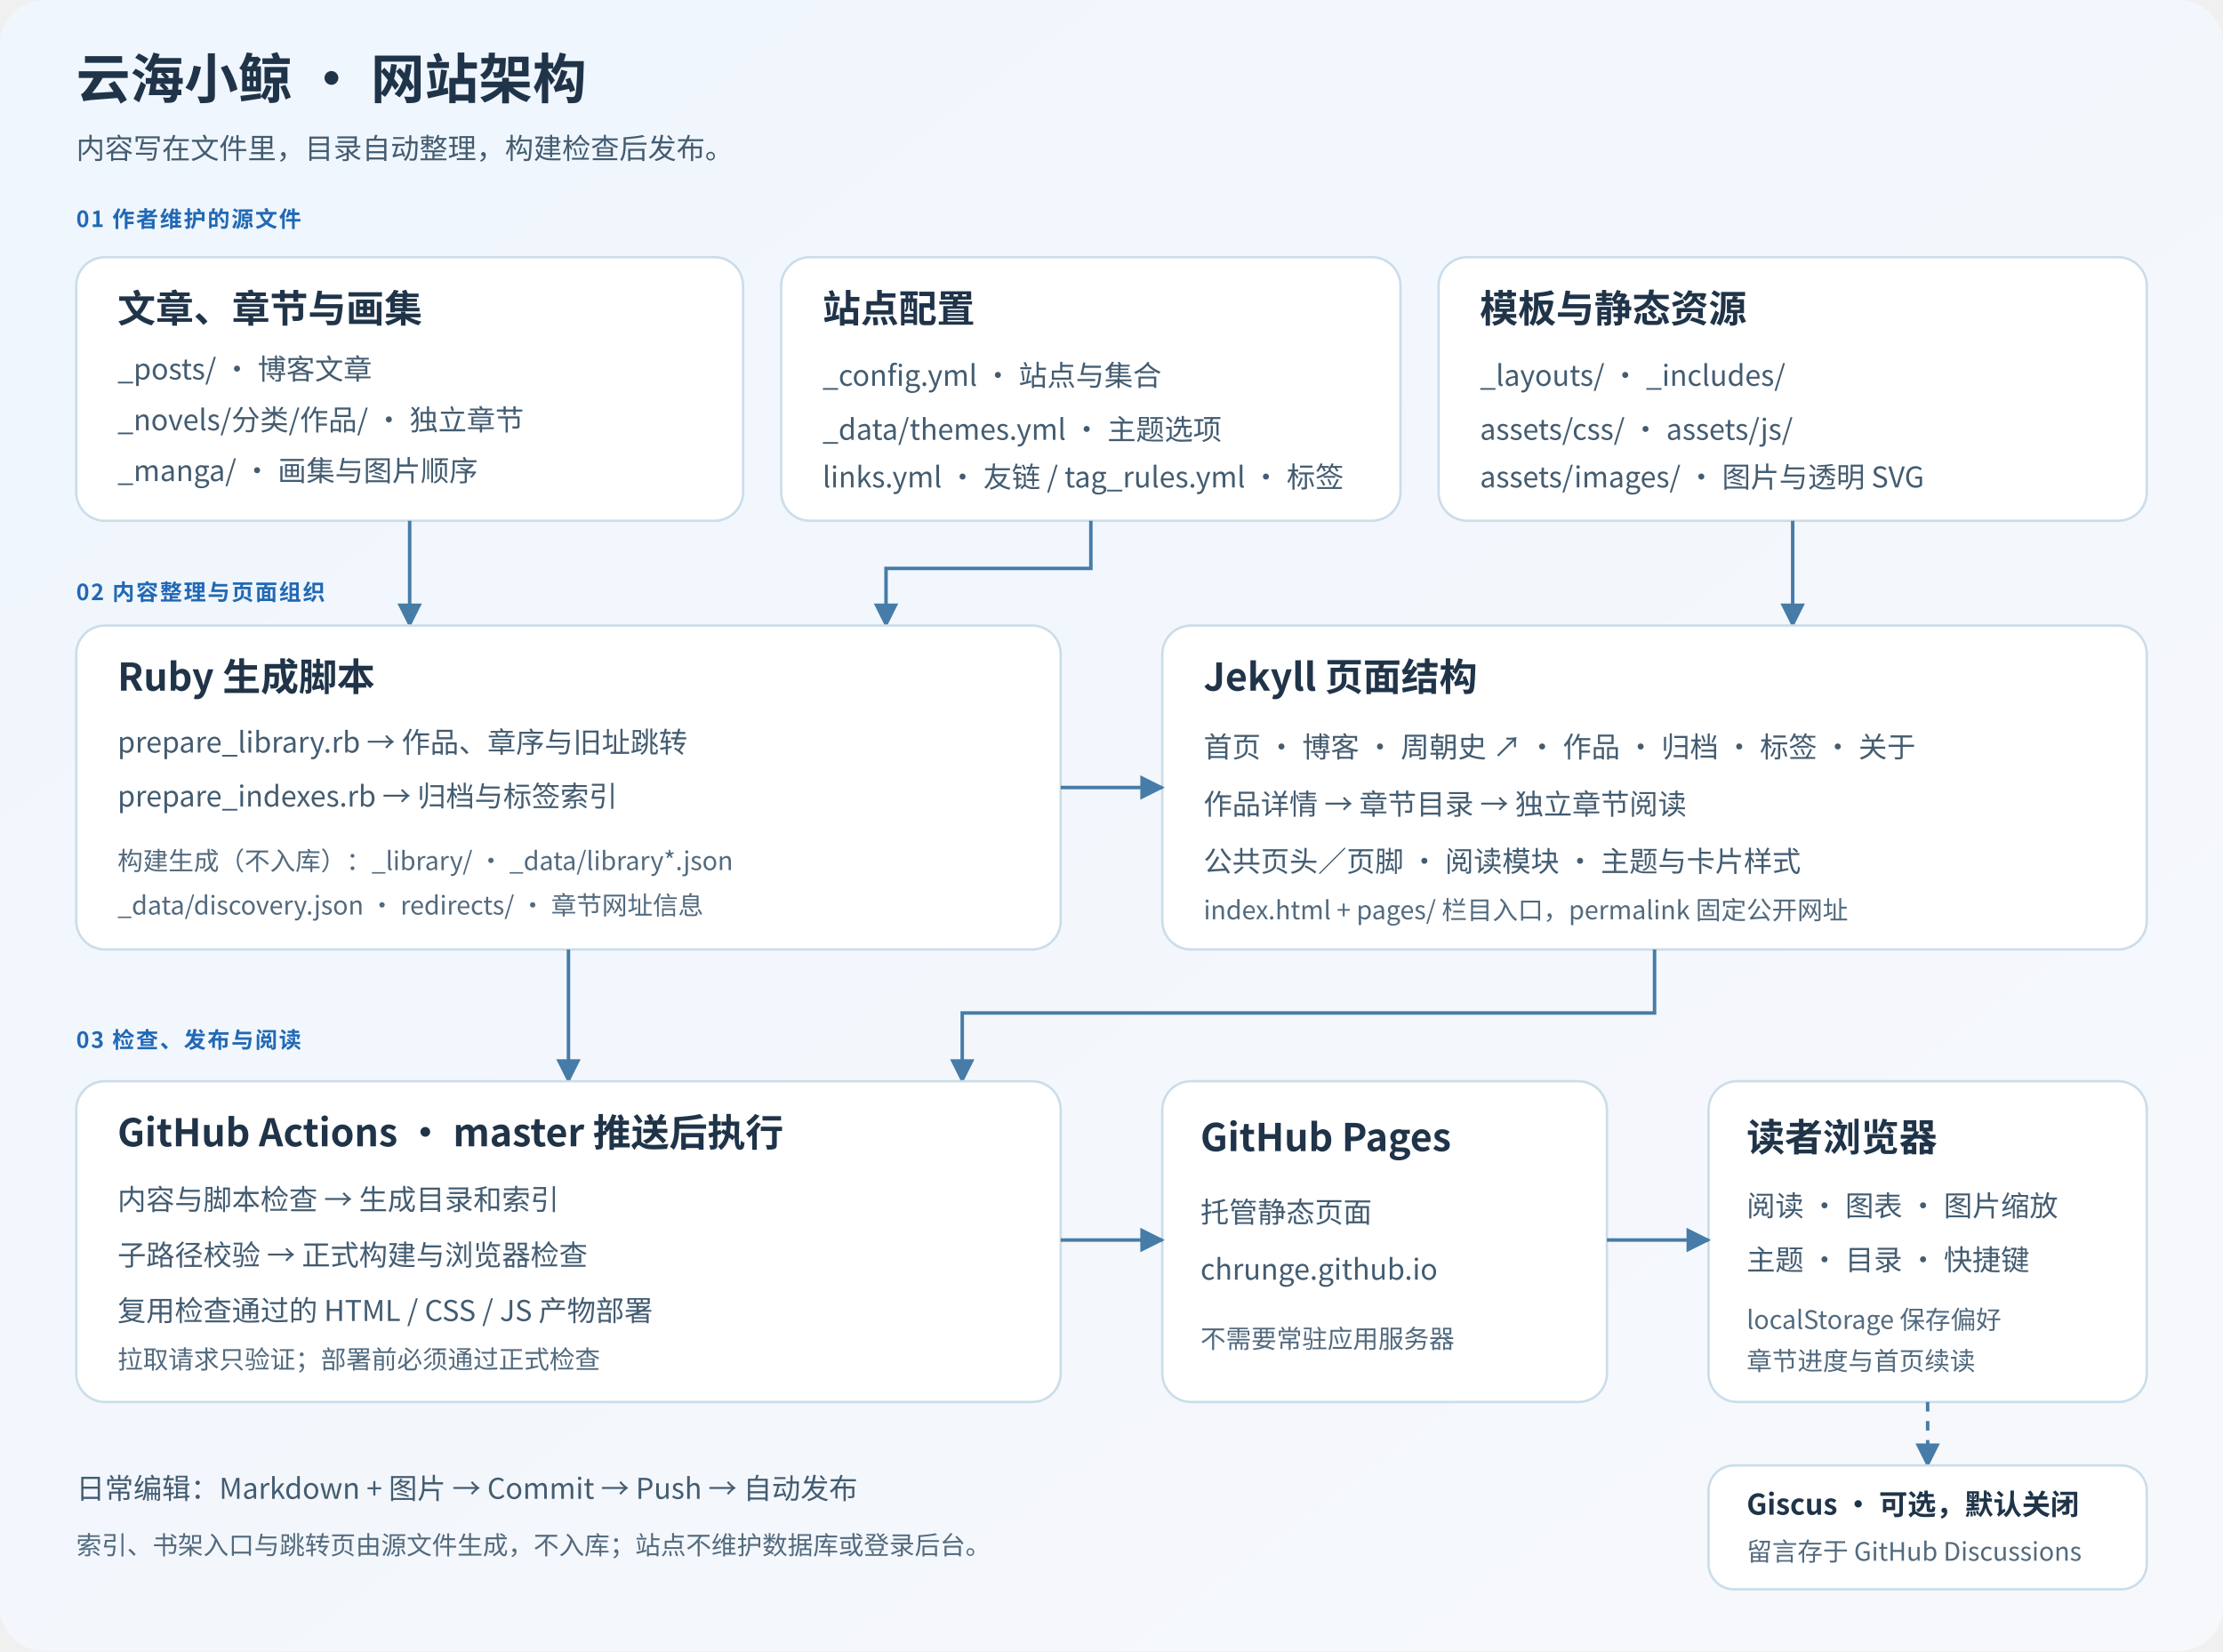
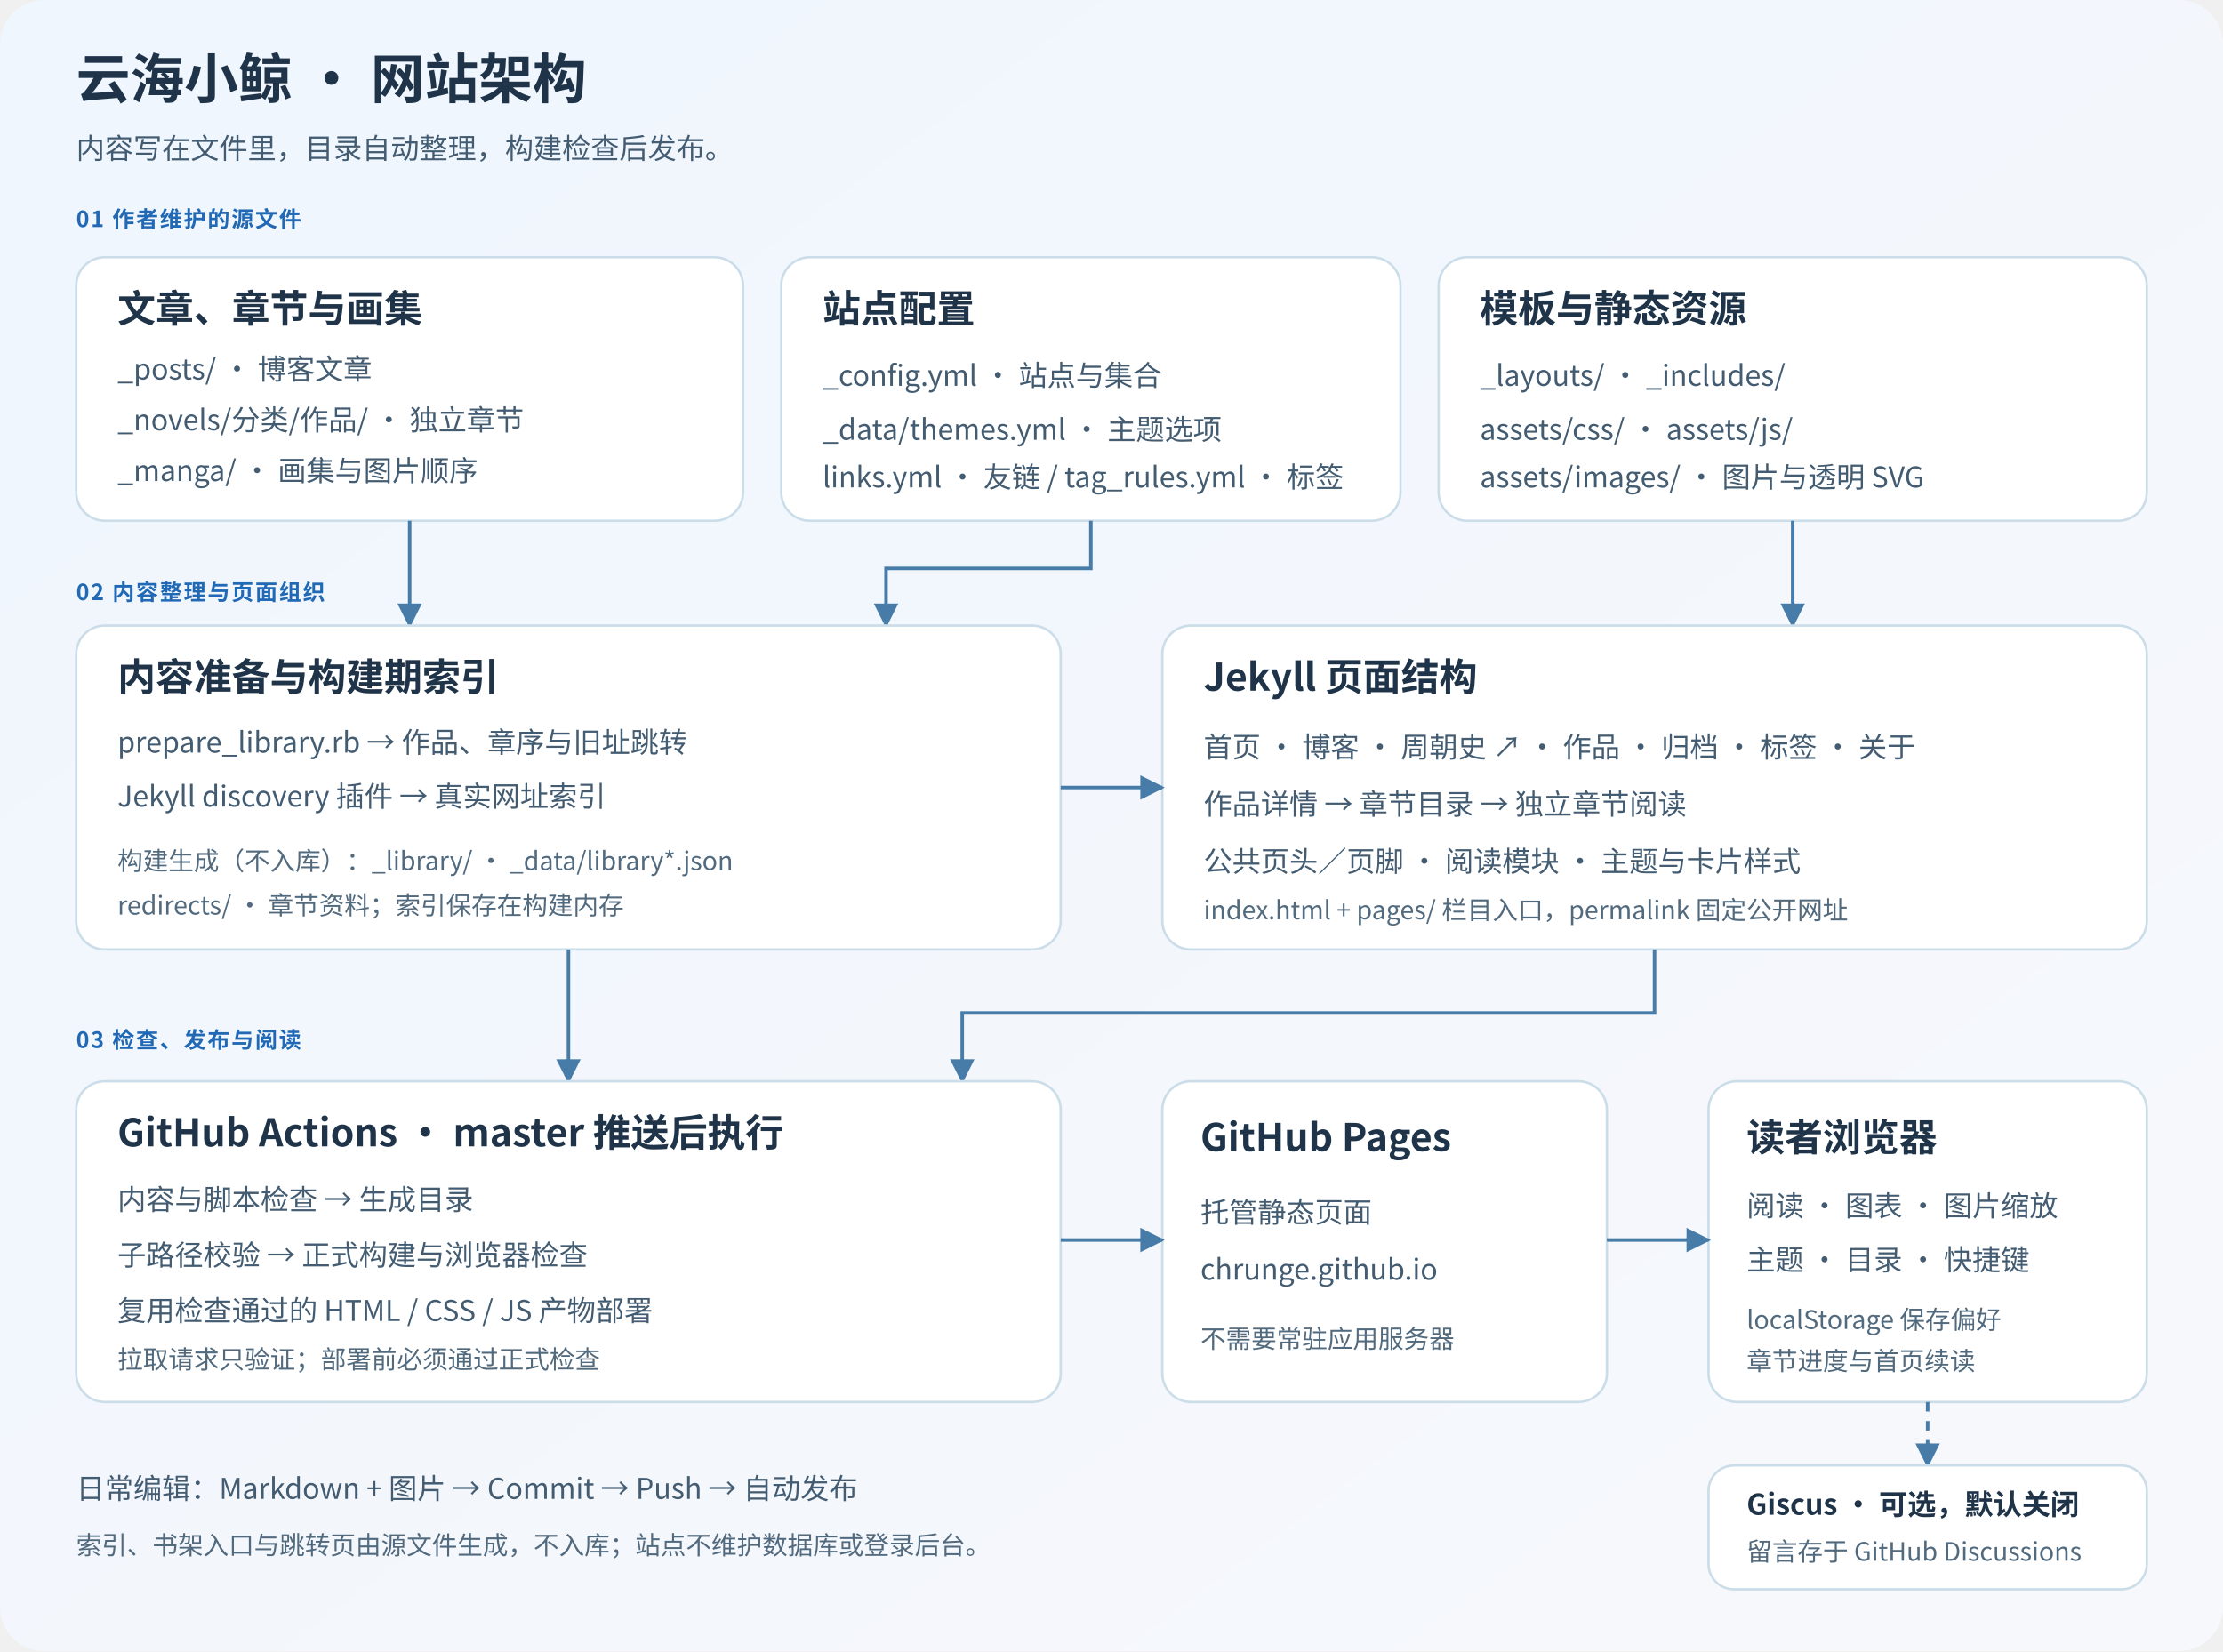
<svg xmlns="http://www.w3.org/2000/svg" width="1400" height="1040" viewBox="0 0 1400 1040" role="img" aria-labelledby="title description">
  <defs>
    <linearGradient id="background" x2="1" y2="1">
      <stop stop-color="#eff6fd" />
      <stop offset="1" stop-color="#f7f8fc" />
    </linearGradient>
    <marker id="arrow" viewBox="0 0 10 10" refX="9" refY="5" markerWidth="7" markerHeight="7" orient="auto">
      <path d="M0 0L10 5L0 10Z" fill="#467ca7" />
    </marker>
    <style>.heading{font-size:24px;font-weight:700;fill:#203449}.body{font-size:18px;fill:#435c71}.small{font-size:16px;fill:#526a7e}.eyebrow{font-size:14px;font-weight:700;letter-spacing:1px;fill:#2169b5}.box{fill:#fff;stroke:#cbdde9;stroke-width:1.5}.flow{fill:none;stroke:#467ca7;stroke-width:2.2;marker-end:url(#arrow)}</style>
  </defs>
  <rect width="1400" height="1040" rx="28" fill="url(#background)" />
  <g font-family="Microsoft YaHei, Noto Sans CJK SC, sans-serif">
    <text x="48" y="62" font-size="34" font-weight="700" fill="#203449">云海小鲸 · 网站架构</text>
    <text x="48" y="100" class="body">内容写在文件里，目录自动整理，构建检查后发布。</text>
    <text x="48" y="143" class="eyebrow">01  作者维护的源文件</text>
    <rect class="box" x="48" y="162" width="420" height="166" rx="18" />
    <text x="74" y="203" class="heading">文章、章节与画集</text>
    <text x="74" y="239" class="body">_posts/ · 博客文章</text>
    <text x="74" y="271" class="body">_novels/分类/作品/ · 独立章节</text>
    <text x="74" y="303" class="body">_manga/ · 画集与图片顺序</text>
    <rect class="box" x="492" y="162" width="390" height="166" rx="18" />
    <text x="518" y="203" class="heading">站点配置</text>
    <text x="518" y="243" class="body">_config.yml · 站点与集合</text>
    <text x="518" y="277" class="body">_data/themes.yml · 主题选项</text>
    <text x="518" y="307" class="body">links.yml · 友链 / tag_rules.yml · 标签</text>
    <rect class="box" x="906" y="162" width="446" height="166" rx="18" />
    <text x="932" y="203" class="heading">模板与静态资源</text>
    <text x="932" y="243" class="body">_layouts/ · _includes/</text>
    <text x="932" y="277" class="body">assets/css/ · assets/js/</text>
    <text x="932" y="307" class="body">assets/images/ · 图片与透明 SVG</text>
    <path class="flow" d="M258 328V394" />
    <path class="flow" d="M687 328V358H558V394" />
    <path class="flow" d="M1129 328V394" />
    <text x="48" y="378" class="eyebrow">02  内容整理与页面组织</text>
    <rect class="box" x="48" y="394" width="620" height="204" rx="18" />
-     <text x="74" y="435" class="heading">Ruby 生成脚本</text>
+     <text x="74" y="435" class="heading">内容准备与构建期索引</text>
    <text x="74" y="474" class="body">prepare_library.rb → 作品、章序与旧址跳转</text>
-     <text x="74" y="508" class="body">prepare_indexes.rb → 归档与标签索引</text>
+     <text x="74" y="508" class="body">Jekyll discovery 插件 → 真实网址索引</text>
    <text x="74" y="548" class="small">构建生成（不入库）：_library/ · _data/library*.json</text>
-     <text x="74" y="576" class="small">_data/discovery.json · redirects/ · 章节网址信息</text>
+     <text x="74" y="576" class="small">redirects/ · 章节资料；索引保存在构建内存</text>
    <rect class="box" x="732" y="394" width="620" height="204" rx="18" />
    <text x="758" y="435" class="heading">Jekyll 页面结构</text>
    <text x="758" y="477" class="body">首页 · 博客 · 周朝史 ↗ · 作品 · 归档 · 标签 · 关于</text>
    <text x="758" y="513" class="body">作品详情 → 章节目录 → 独立章节阅读</text>
    <text x="758" y="549" class="body">公共页头／页脚 · 阅读模块 · 主题与卡片样式</text>
    <text x="758" y="579" class="small">index.html + pages/ 栏目入口，permalink 固定公开网址</text>
    <path class="flow" d="M668 496H732" />
    <path class="flow" d="M358 598V681" />
    <path class="flow" d="M1042 598V638H606V681" />
    <text x="48" y="660" class="eyebrow">03  检查、发布与阅读</text>
    <rect class="box" x="48" y="681" width="620" height="202" rx="18" />
    <text x="74" y="722" class="heading">GitHub Actions · master 推送后执行</text>
-     <text x="74" y="762" class="body">内容与脚本检查 → 生成目录和索引</text>
+     <text x="74" y="762" class="body">内容与脚本检查 → 生成目录</text>
    <text x="74" y="797" class="body">子路径校验 → 正式构建与浏览器检查</text>
    <text x="74" y="832" class="body">复用检查通过的 HTML / CSS / JS 产物部署</text>
    <text x="74" y="862" class="small">拉取请求只验证；部署前必须通过正式检查</text>
    <rect class="box" x="732" y="681" width="280" height="202" rx="18" />
    <text x="756" y="725" class="heading">GitHub Pages</text>
    <text x="756" y="770" class="body">托管静态页面</text>
    <text x="756" y="806" class="body">chrunge.github.io</text>
    <text x="756" y="849" class="small">不需要常驻应用服务器</text>
    <rect class="box" x="1076" y="681" width="276" height="202" rx="18" />
    <text x="1100" y="725" class="heading">读者浏览器</text>
    <text x="1100" y="766" class="body">阅读 · 图表 · 图片缩放</text>
    <text x="1100" y="800" class="body">主题 · 目录 · 快捷键</text>
    <text x="1100" y="837" class="small">localStorage 保存偏好</text>
    <text x="1100" y="863" class="small">章节进度与首页续读</text>
    <path class="flow" d="M668 781H732" />
    <path class="flow" d="M1012 781H1076" />
    <path class="flow" d="M1214 883V923" stroke-dasharray="6 6" />
    <rect class="box" x="1076" y="923" width="276" height="78" rx="16" />
    <text x="1100" y="954" font-size="18" font-weight="700" fill="#203449">Giscus · 可选，默认关闭</text>
    <text x="1100" y="983" class="small">留言存于 GitHub Discussions</text>
    <text x="48" y="944" class="body">日常编辑：Markdown + 图片 → Commit → Push → 自动发布</text>
    <text x="48" y="979" class="small">索引、书架入口与跳转页由源文件生成，不入库；站点不维护数据库或登录后台。</text>
  </g>
</svg>
